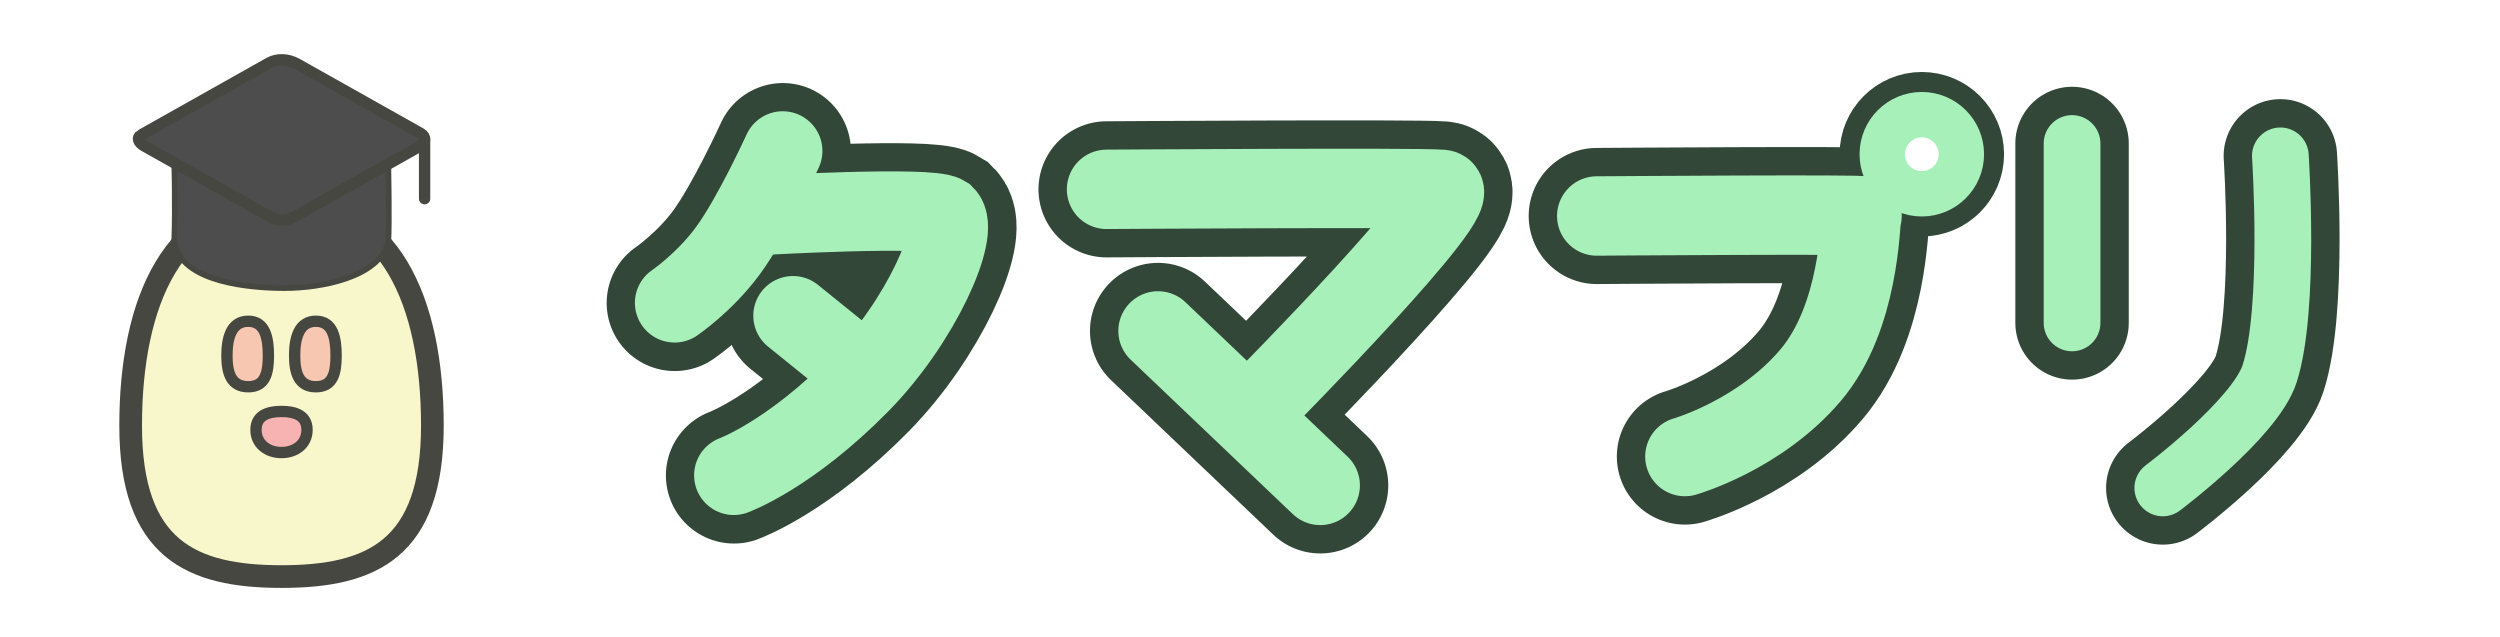
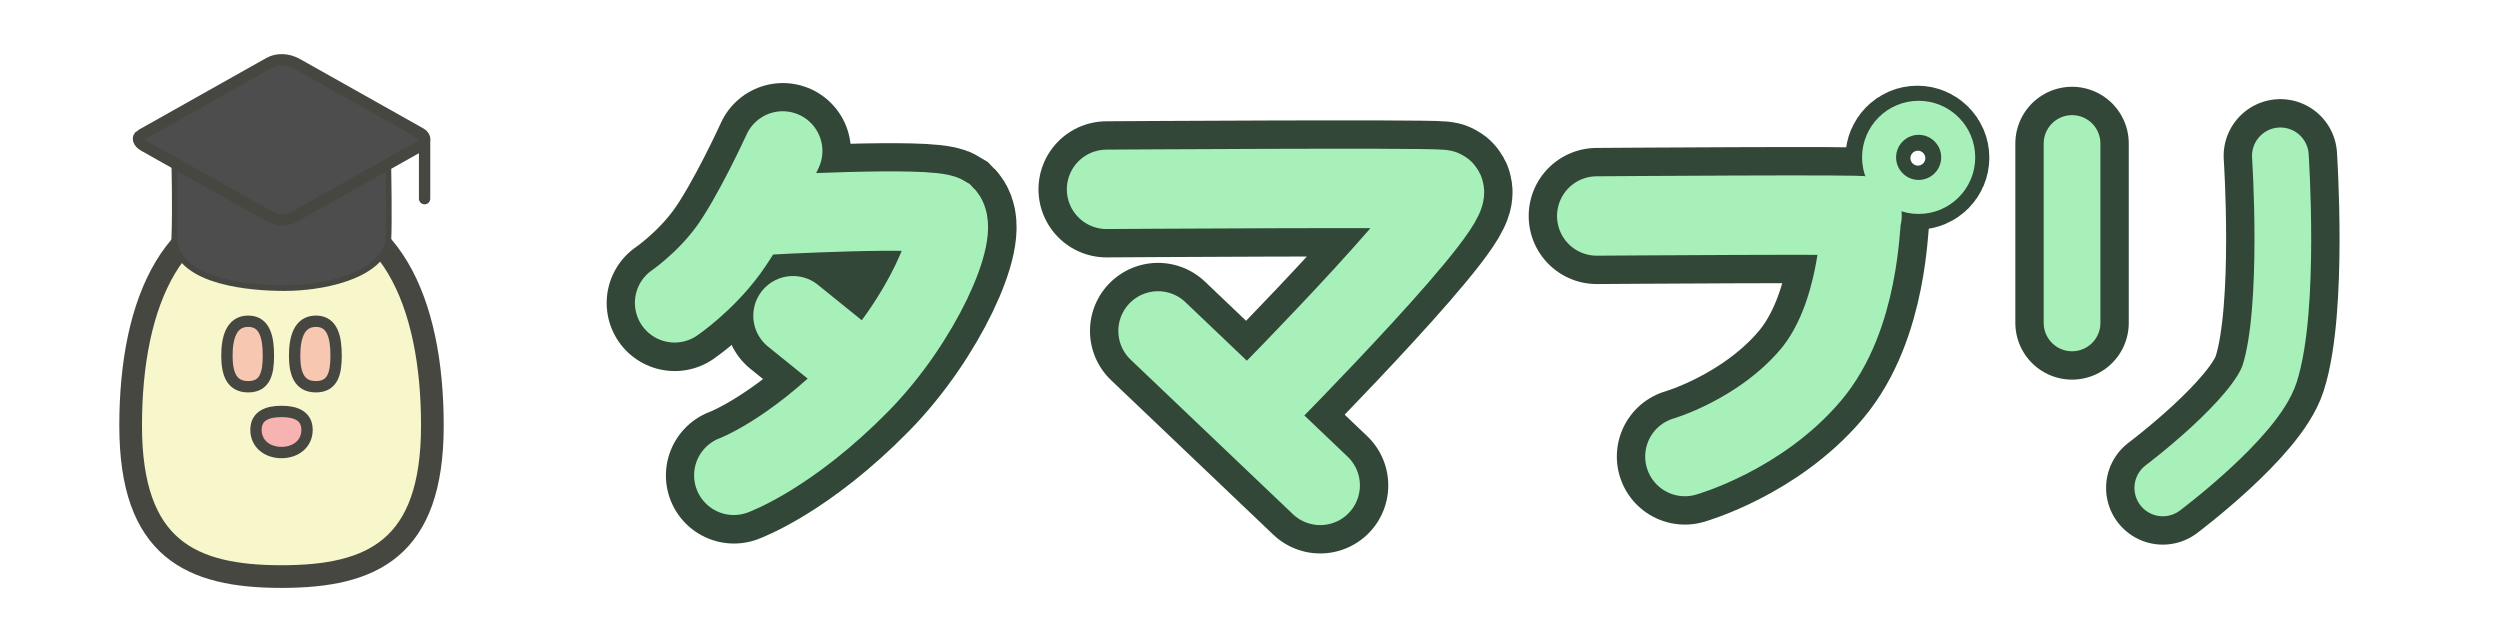
<svg xmlns="http://www.w3.org/2000/svg" version="1.1" width="110.2" height="28.05" viewBox="0,0,110.2,28.05">
  <g transform="translate(-184.9,-165.975)">
    <g stroke-miterlimit="10">
+       <path d="M268.746,172.925c0,-0.371 0.301,-0.672 0.672,-0.672c0.371,0 0.672,0.301 0.672,0.672c0,0.371 -0.301,0.672 -0.672,0.672c-0.371,0 -0.672,-0.301 -0.672,-0.672z" fill="none" stroke="#324738" stroke-width="5" stroke-linecap="butt" />
      <path d="M184.9,194.025v-28.05h110.2v28.05z" fill="none" stroke="none" stroke-width="NaN" stroke-linecap="butt" />
      <path d="M190.659,184.74c0,-5.438 1.847,-9.847 6.65,-9.847c4.803,0 6.65,4.409 6.65,9.847c0,5.438 -2.665,6.65 -6.65,6.65c-3.985,0 -6.65,-1.212 -6.65,-6.65z" fill="#f7f7cb" stroke="none" stroke-width="1" stroke-linecap="butt" />
      <path d="M190.659,184.74c0,-5.438 1.847,-9.847 6.65,-9.847c4.803,0 6.65,4.409 6.65,9.847c0,5.438 -2.665,6.65 -6.65,6.65c-3.985,0 -6.65,-1.212 -6.65,-6.65z" fill="none" stroke="#474742" stroke-width="1" stroke-linecap="butt" />
      <g stroke-linecap="butt">
        <path d="M194.903,181.651c0,-0.757 0.181,-1.516 0.938,-1.516c0.757,0 0.89,0.758 0.89,1.516c0,0.757 -0.133,1.372 -0.89,1.372c-0.757,0 -0.938,-0.614 -0.938,-1.372z" fill="#f7c7b2" stroke="none" stroke-width="1" />
        <path d="M194.903,181.651c0,-0.757 0.181,-1.516 0.938,-1.516c0.757,0 0.89,0.758 0.89,1.516c0,0.757 -0.133,1.372 -0.89,1.372c-0.757,0 -0.938,-0.614 -0.938,-1.372z" fill="none" stroke="#474742" stroke-width="0.5" />
      </g>
      <g stroke-linecap="butt">
        <path d="M197.887,181.651c0,-0.757 0.181,-1.516 0.938,-1.516c0.757,0 0.89,0.758 0.89,1.516c0,0.757 -0.133,1.372 -0.89,1.372c-0.757,0 -0.938,-0.614 -0.938,-1.372z" fill="#f7c7b2" stroke="none" stroke-width="1" />
        <path d="M197.887,181.651c0,-0.757 0.181,-1.516 0.938,-1.516c0.757,0 0.89,0.758 0.89,1.516c0,0.757 -0.133,1.372 -0.89,1.372c-0.757,0 -0.938,-0.614 -0.938,-1.372z" fill="none" stroke="#474742" stroke-width="0.5" />
      </g>
      <path d="M196.184,184.923c0,-0.621 0.504,-0.812 1.125,-0.812c0.621,0 1.125,0.191 1.125,0.812c0,0.621 -0.505,1 -1.125,1c-0.62,0 -1.125,-0.379 -1.125,-1z" fill="#f7b2b2" stroke="#474742" stroke-width="0.5" stroke-linecap="butt" />
      <g stroke-width="0.5" stroke-linecap="butt">
        <g>
          <path d="M192.705,176.59c0.058,-1.593 0,-3.416 0,-3.416h9.188c0,0 0.048,2.7 0,3.416c-0.351,1.5 -2.901,1.959 -4.438,1.959c-1.526,0 -4.504,-0.251 -4.75,-1.959z" fill="none" stroke="#474742" />
          <path d="M192.705,176.59c0.058,-1.593 0,-3.416 0,-3.416h9.188c0,0 0.048,2.7 0,3.416c-0.351,1.5 -2.901,1.959 -4.438,1.959c-1.526,0 -4.504,-0.251 -4.75,-1.959z" fill="#4d4d4d" stroke="none" />
        </g>
        <g>
          <path d="M191.107,171.93c0.637,-0.358 4.236,-2.383 5.657,-3.182c0.357,-0.201 0.832,-0.181 1.239,0.048c1.433,0.806 4.751,2.672 5.445,3.062c0.249,0.14 0.216,0.417 -0.061,0.572c-0.746,0.42 -4.207,2.366 -5.53,3.11c-0.321,0.18 -0.711,0.181 -1.032,0c-1.334,-0.75 -4.845,-2.725 -5.572,-3.134c-0.258,-0.145 -0.335,-0.37 -0.146,-0.477z" fill="#4d4d4d" stroke="none" />
          <path d="M191.107,171.93c0.637,-0.358 4.236,-2.383 5.657,-3.182c0.357,-0.201 0.832,-0.181 1.239,0.048c1.433,0.806 4.751,2.672 5.445,3.062c0.249,0.14 0.216,0.417 -0.061,0.572c-0.746,0.42 -4.207,2.366 -5.53,3.11c-0.321,0.18 -0.711,0.181 -1.032,0c-1.334,-0.75 -4.845,-2.725 -5.572,-3.134c-0.258,-0.145 -0.335,-0.37 -0.146,-0.477z" fill="none" stroke="#474742" />
        </g>
      </g>
      <path d="M203.616,172.088v2.644" fill="none" stroke="#474742" stroke-width="0.5" stroke-linecap="round" />
      <path d="M233.676,174.321c0,0 13.756,-0.091 14.752,0c1.415,-0.03 -7.944,9.419 -7.944,9.419" fill="none" stroke="#324738" stroke-width="6" stroke-linecap="round" />
      <path d="M235.946,180.562l7.149,6.809" fill="none" stroke="#324738" stroke-width="6" stroke-linecap="round" />
      <path d="M233.676,174.321c0,0 13.756,-0.091 14.752,0c1.415,-0.03 -7.944,9.419 -7.944,9.419" fill="none" stroke="#a7f0ba" stroke-width="3.5" stroke-linecap="round" />
      <path d="M235.946,180.562l7.149,6.809" fill="none" stroke="#a7f0ba" stroke-width="3.5" stroke-linecap="round" />
      <g fill="none" stroke-linecap="round">
        <path d="M219.408,172.636c0,0 -1.335,2.931 -2.418,4.4c-1.033,1.402 -2.348,2.295 -2.348,2.295" stroke="#324738" stroke-width="6" />
        <path d="M218.501,175.473c0,0 7.395,-0.42 8.057,0c0.695,0.693 -1.047,4.669 -3.726,7.398c-3.107,3.165 -5.579,4.063 -5.579,4.063" stroke="#324738" stroke-width="6" />
        <path d="M219.862,179.899l2.95,2.383" stroke="#324738" stroke-width="6" />
        <path d="M219.402,172.629c0,0 -1.335,2.931 -2.418,4.4c-1.033,1.402 -2.348,2.295 -2.348,2.295" stroke="#a7f0ba" stroke-width="3.5" />
        <path d="M218.494,175.466c0,0 7.395,-0.42 8.057,0c0.695,0.693 -1.047,4.669 -3.726,7.398c-3.107,3.165 -5.579,4.063 -5.579,4.063" stroke="#a7f0ba" stroke-width="3.5" />
        <path d="M219.855,179.892l2.95,2.383" stroke="#a7f0ba" stroke-width="3.5" />
      </g>
-       <g fill="none">
-         <path d="M268.489,172.773c0,-0.621 0.504,-1.125 1.125,-1.125c0.621,0 1.125,0.504 1.125,1.125c0,0.621 -0.504,1.125 -1.125,1.125c-0.621,0 -1.125,-0.504 -1.125,-1.125z" stroke="#324738" stroke-width="5" stroke-linecap="butt" />
-         <path d="M255.284,175.496c0,0 12.222,-0.088 11.681,0c-0.083,0.271 -0.074,4.453 -2.259,7.024c-2.244,2.64 -5.536,3.579 -5.536,3.579" stroke="#324738" stroke-width="6" stroke-linecap="round" />
-         <path d="M255.284,175.496c0,0 12.222,-0.088 11.681,0c-0.083,0.271 -0.074,4.453 -2.259,7.024c-2.244,2.64 -5.536,3.579 -5.536,3.579" stroke="#a7f0ba" stroke-width="3.5" stroke-linecap="round" />
-         <path d="M267.869,172.773c0,-0.963 0.781,-1.744 1.744,-1.744c0.963,0 1.744,0.781 1.744,1.744c0,0.963 -0.781,1.744 -1.744,1.744c-0.963,0 -1.744,-0.781 -1.744,-1.744z" stroke="#a7f0ba" stroke-width="2" stroke-linecap="butt" />
-       </g>
+       <path d="M268.768,172.947c0,-0.371 0.301,-0.672 0.672,-0.672c0.371,0 0.672,0.301 0.672,0.672c0,0.371 -0.301,0.672 -0.672,0.672c-0.371,0 -0.672,-0.301 -0.672,-0.672z" fill="none" stroke="#324738" stroke-width="2" stroke-linecap="butt" />
+       <path d="M255.284,175.496c0,0 12.222,-0.088 11.681,0c-0.083,0.271 -0.074,4.453 -2.259,7.024c-2.244,2.64 -5.536,3.579 -5.536,3.579" fill="none" stroke="#324738" stroke-width="6" stroke-linecap="round" />
+       <path d="M255.284,175.496c0,0 12.222,-0.088 11.681,0c-0.083,0.271 -0.074,4.453 -2.259,7.024c-2.244,2.64 -5.536,3.579 -5.536,3.579" fill="none" stroke="#a7f0ba" stroke-width="3.5" stroke-linecap="round" />
+       <path d="M267.73,172.912c0,-0.963 0.781,-1.744 1.744,-1.744c0.963,0 1.744,0.781 1.744,1.744c0,0.963 -0.781,1.744 -1.744,1.744c-0.963,0 -1.744,-0.781 -1.744,-1.744z" fill="none" stroke="#a7f0ba" stroke-width="1.5" stroke-linecap="butt" />
      <g fill="none" stroke-linecap="round">
        <g stroke="#324738" stroke-width="5">
          <path d="M276.236,172.3v7.909" />
          <path d="M285.418,172.845c0,0 0.45,6.736 -0.472,9.602c-0.638,1.984 -4.71,5.035 -4.71,5.035" />
        </g>
        <g stroke="#a7f0ba" stroke-width="2.5">
          <path d="M276.236,172.3v7.909" />
          <path d="M285.418,172.845c0,0 0.45,6.736 -0.472,9.602c-0.638,1.984 -4.71,5.035 -4.71,5.035" />
        </g>
      </g>
    </g>
  </g>
</svg>
